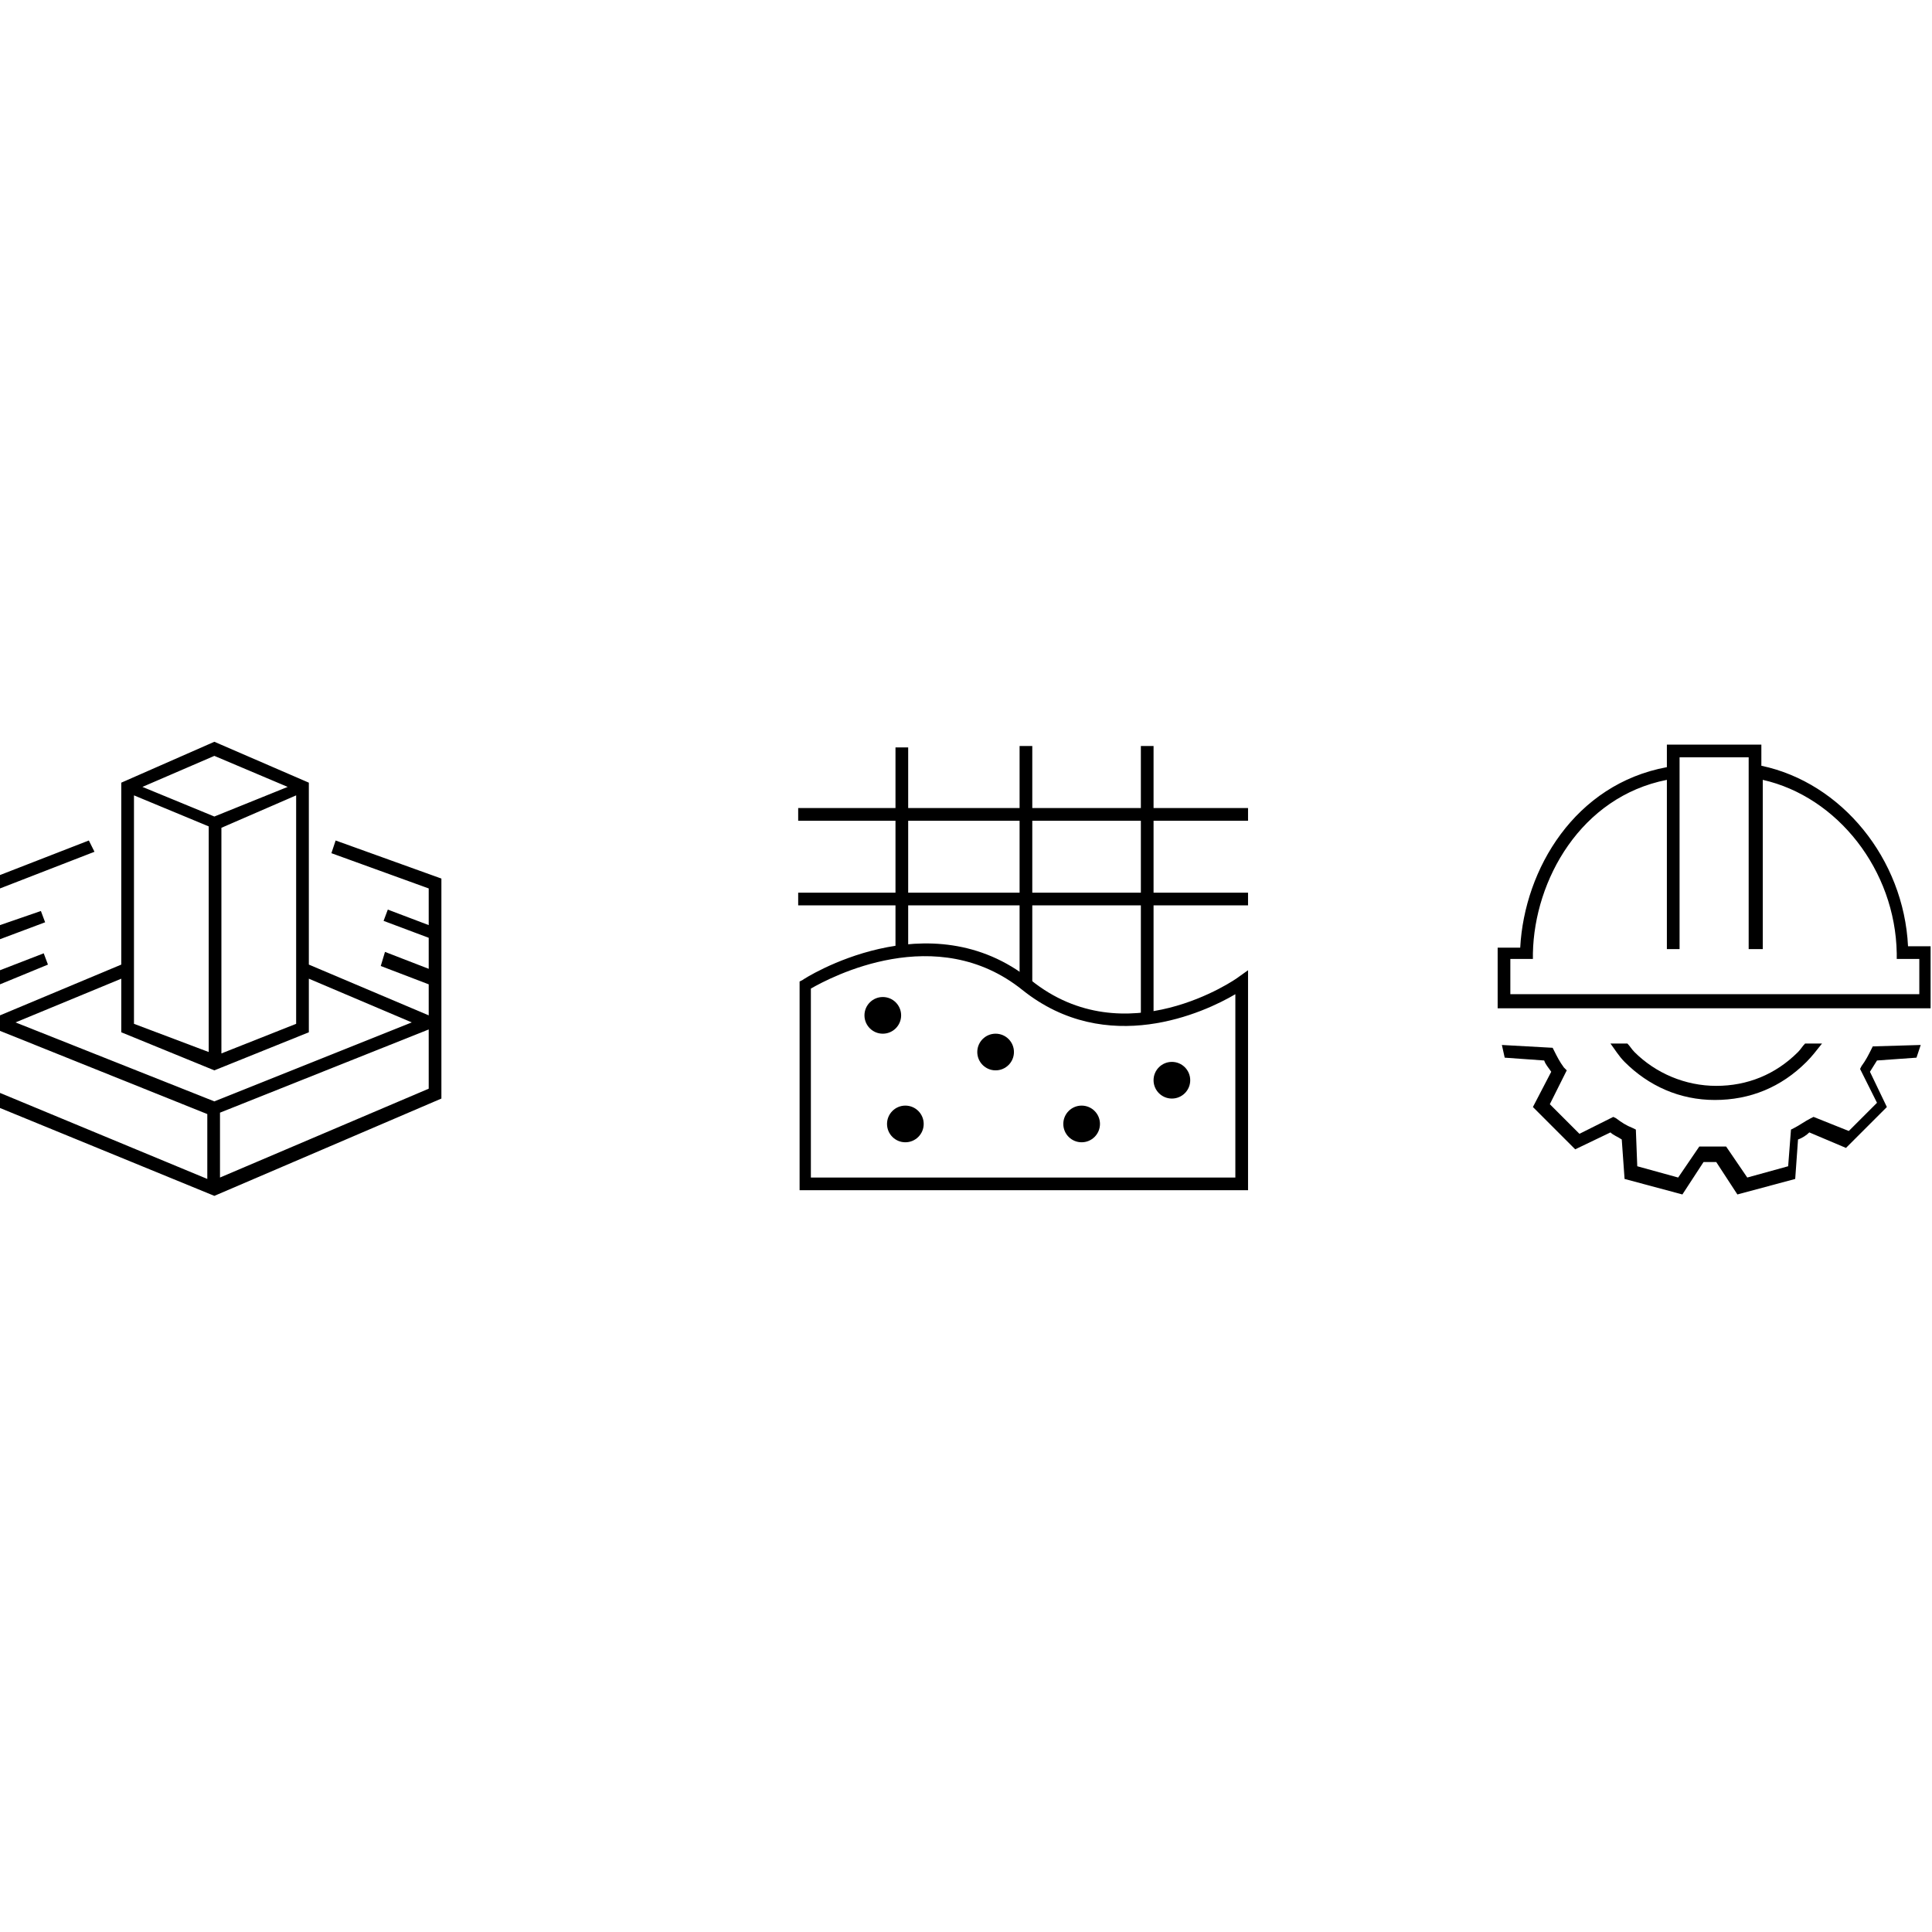
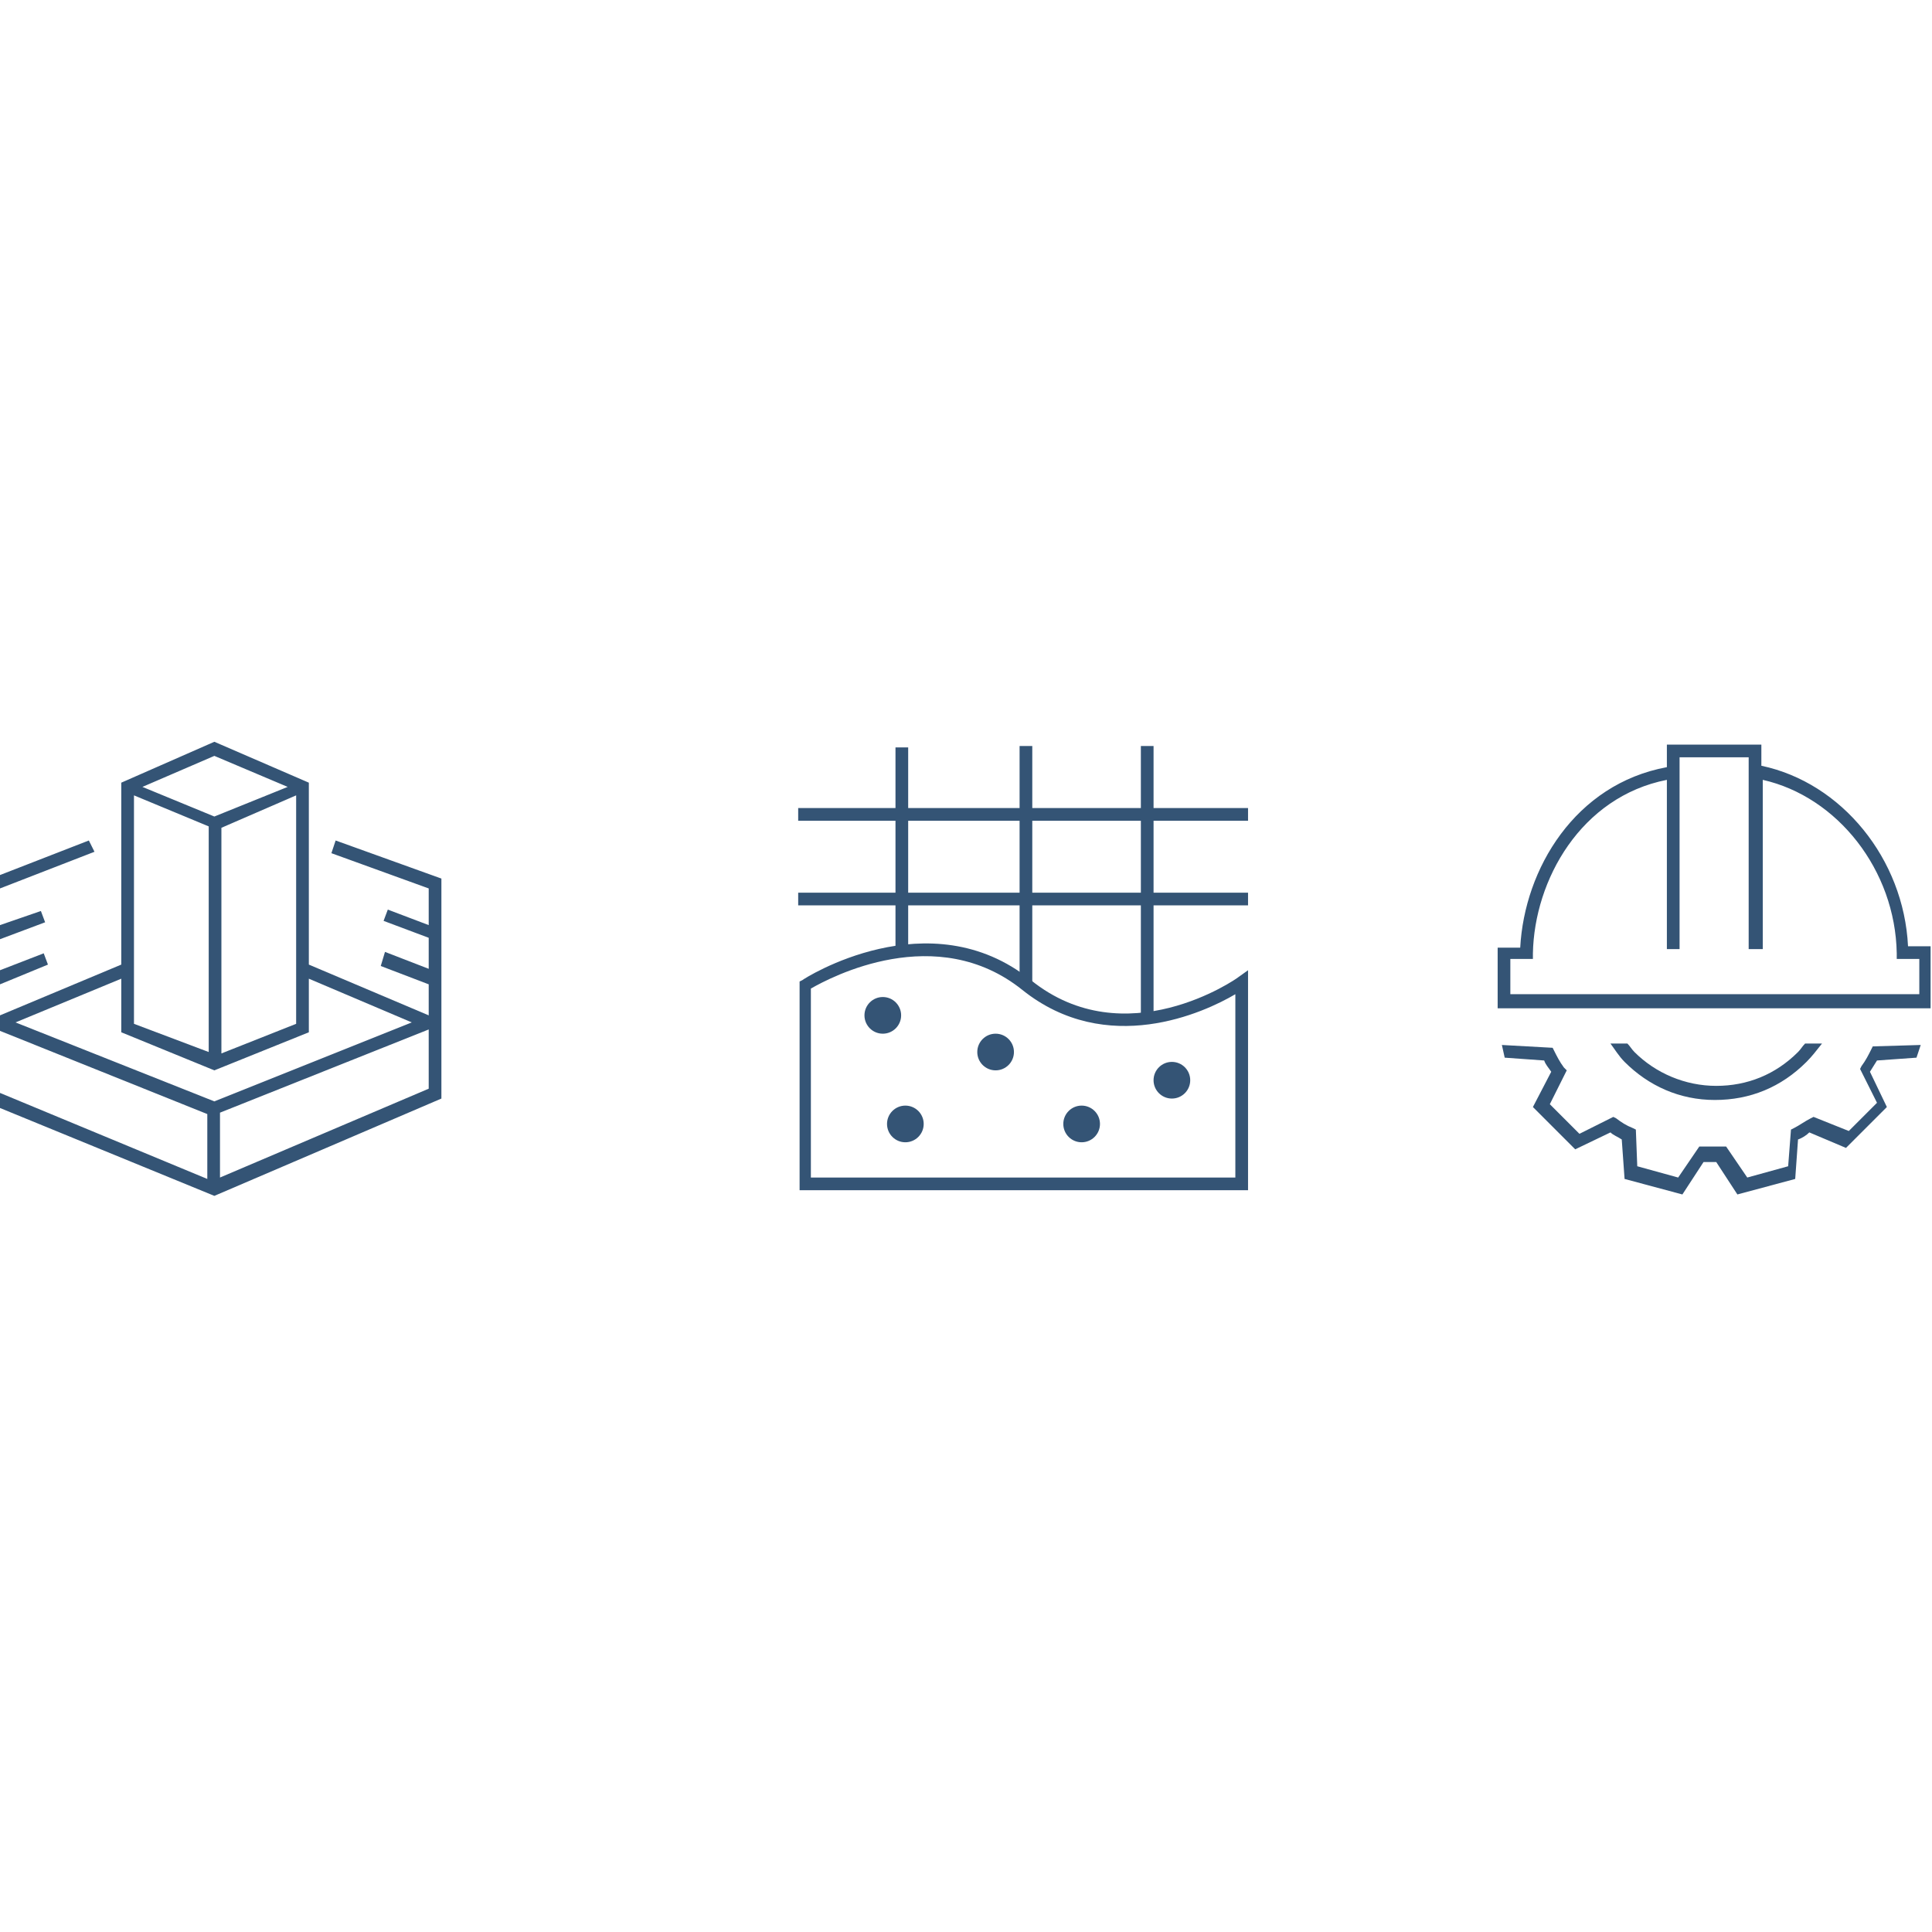
- <svg xmlns="http://www.w3.org/2000/svg" version="1.1" id="Layer_1" x="0" y="0" viewBox="0 0 137 31.8" xml:space="preserve" width="180" height="180">
+ <svg xmlns="http://www.w3.org/2000/svg" version="1.1" fill="#345475" id="Layer_1" x="0" y="0" viewBox="0 0 137 31.8" xml:space="preserve" width="180" height="180">
  <path d="M63.5.4h.9v14.3h-.9zm8.8-.1h.9v16.9h-.9zm8.6 0h.9v19.5h-.9z" />
  <path d="M56.6 4.7h31.9v.9H56.6zm0 6h31.9v.9H56.6zm31.9 21.1H56.7V17l.2-.1c.1-.1 9-5.8 16.2 0 6.7 5.4 14.6-.1 14.7-.2l.7-.5v15.6zm-30.9-.9h30v-13c-2.2 1.3-9.1 4.5-15.1-.3-6.1-4.9-13.6-.9-15-.1v13.4z" />
  <circle cx="62.6" cy="19.4" r="1.3" />
  <circle cx="64.2" cy="27.1" r="1.3" />
  <circle cx="70.6" cy="22" r="1.3" />
  <circle cx="76.7" cy="27.1" r="1.3" />
  <circle cx="83.1" cy="24" r="1.3" />
  <path d="M31.3 9.7L23.8 7l-.3.9 6.9 2.5V13l-2.9-1.1-.3.8 3.2 1.2v2.2l-3.1-1.2-.3 1 3.4 1.3v2.2l-8.5-3.6V2.9L15.2 0 8.6 2.9v12.9L0 19.4v-2.2l3.4-1.4-.3-.8L0 16.2V14l3.2-1.2-.3-.8L0 13v-2.6l6.7-2.6-.4-.8-7.2 2.8v15.8l16.1 6.6 16.1-6.9V9.7zM15.7 6.1L21 3.8V20l-5.3 2.1v-16zM15.2 1l5.2 2.2-5.2 2.1-5.1-2.1L15.2 1zm-.4 5v16l-5.3-2V3.8L14.8 6zM8.6 16.8v3.8l6.6 2.7 6.7-2.7v-3.8l7.3 3.1-14 5.6-14.1-5.6 7.5-3.1zM0 20.5l14.7 5.9V31L0 24.9v-4.4zm30.4 4.1l-14.8 6.3v-4.6l14.8-5.9v4.2zM137 18.9h-30.8v-4.3h1.6c.3-5.6 3.9-11.6 10.4-12.8V.2h6.7v1.5c5.7 1.2 10.1 6.6 10.4 12.8h1.6v4.4zm-29.9-1h29v-2.5h-1.6V15c-.1-5.9-4.2-11.1-9.5-12.3v12h-1V1.1h-4.9v13.6h-.9v-12c-6.1 1.2-9.4 7.1-9.5 12.3v.4h-1.6v2.5zm25.7 3.7l-.1.2c-.2.4-.4.8-.7 1.2l-.1.2 1.2 2.4-2 2-2.5-1-.2.1c-.4.2-.8.5-1.2.7l-.2.1-.2 2.6-2.9.8-1.5-2.2h-1.9l-1.5 2.2-2.9-.8-.1-2.6-.2-.1c-.5-.2-.8-.4-1.2-.7l-.2-.1-2.4 1.2-2.1-2.1 1.2-2.4-.2-.2c-.3-.4-.5-.8-.7-1.2l-.1-.2-3.6-.2.2.9 2.8.2c.1.3.3.5.5.8l-1.3 2.5 3 3 2.5-1.2c.2.2.5.3.8.5l.2 2.8 4.1 1.1 1.5-2.3h.9l1.5 2.3 4.1-1.1.2-2.8c.3-.1.6-.3.8-.5l2.6 1.1 2.9-2.9-1.2-2.5c.2-.3.3-.5.5-.8l2.8-.2.3-.9-3.4.1z" />
  <path d="M121.6 25.4c2.5 0 4.7-.9 6.5-2.7.4-.4.7-.8 1.1-1.3H128c-.2.2-.3.4-.5.6-1.6 1.6-3.6 2.4-5.8 2.4-2.2 0-4.3-.9-5.8-2.4-.2-.2-.3-.4-.5-.6h-1.2c.3.4.6.9 1 1.3 1.7 1.7 3.9 2.7 6.4 2.7z" />
</svg>
